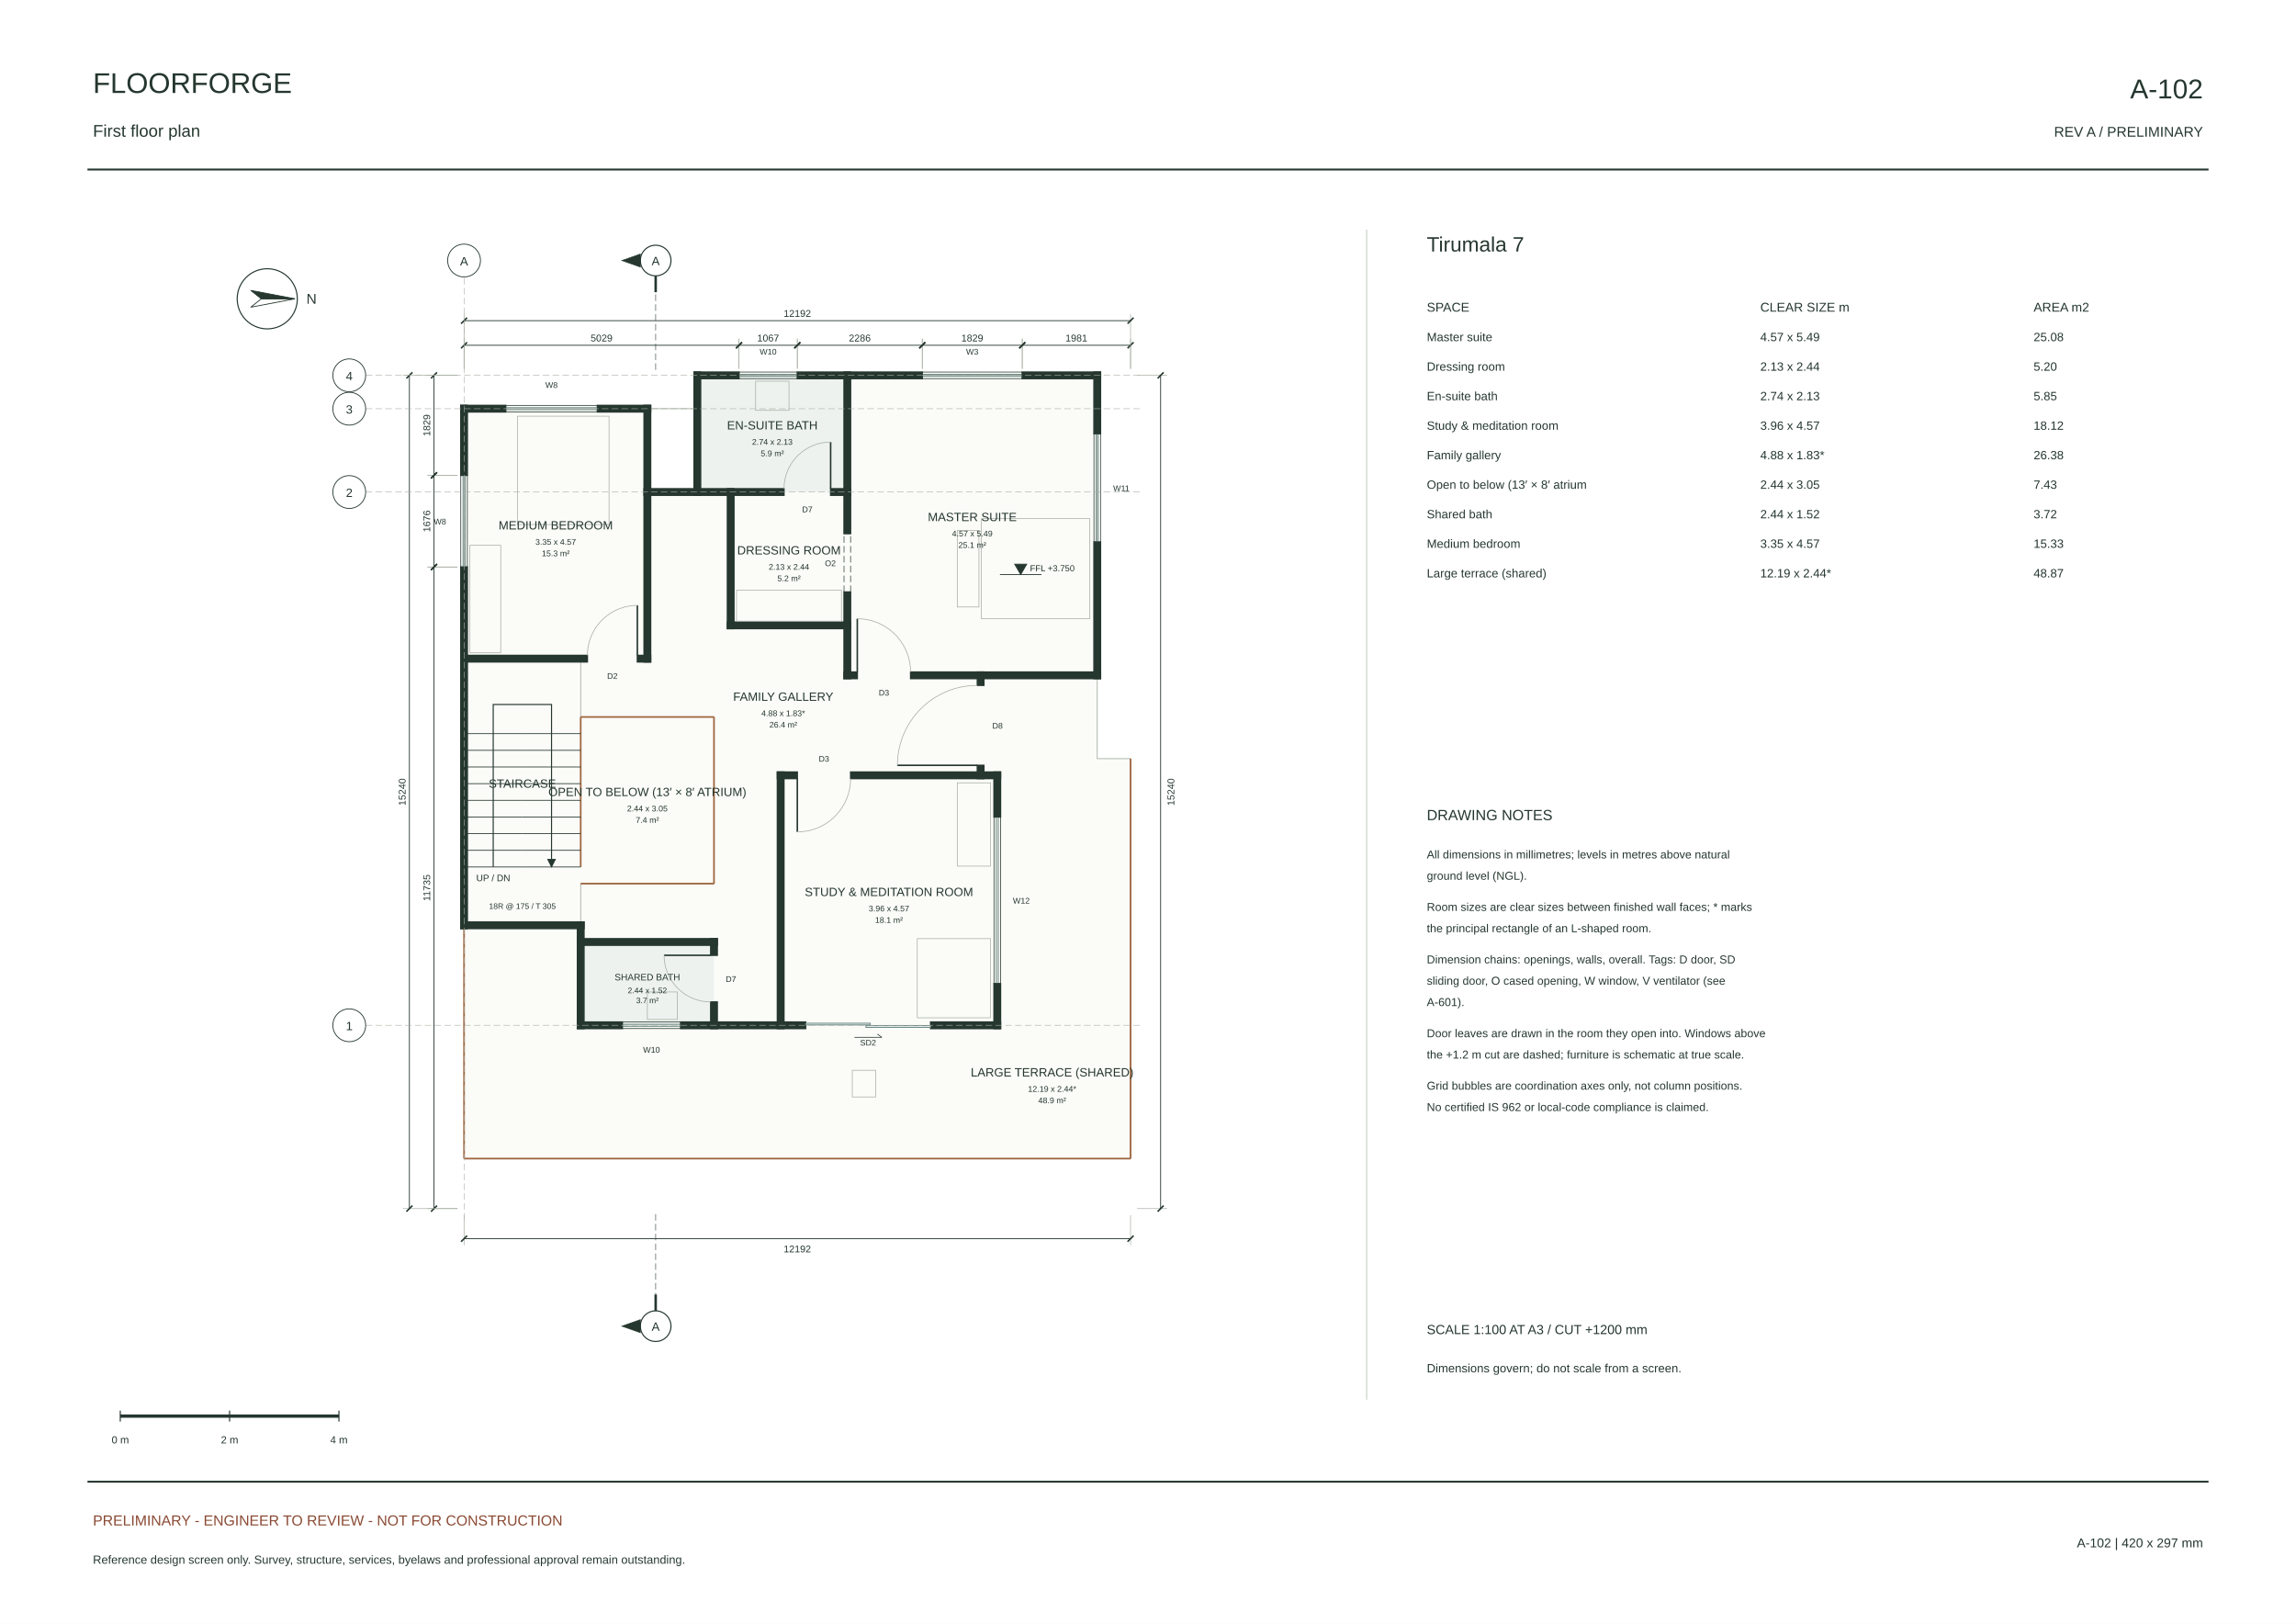
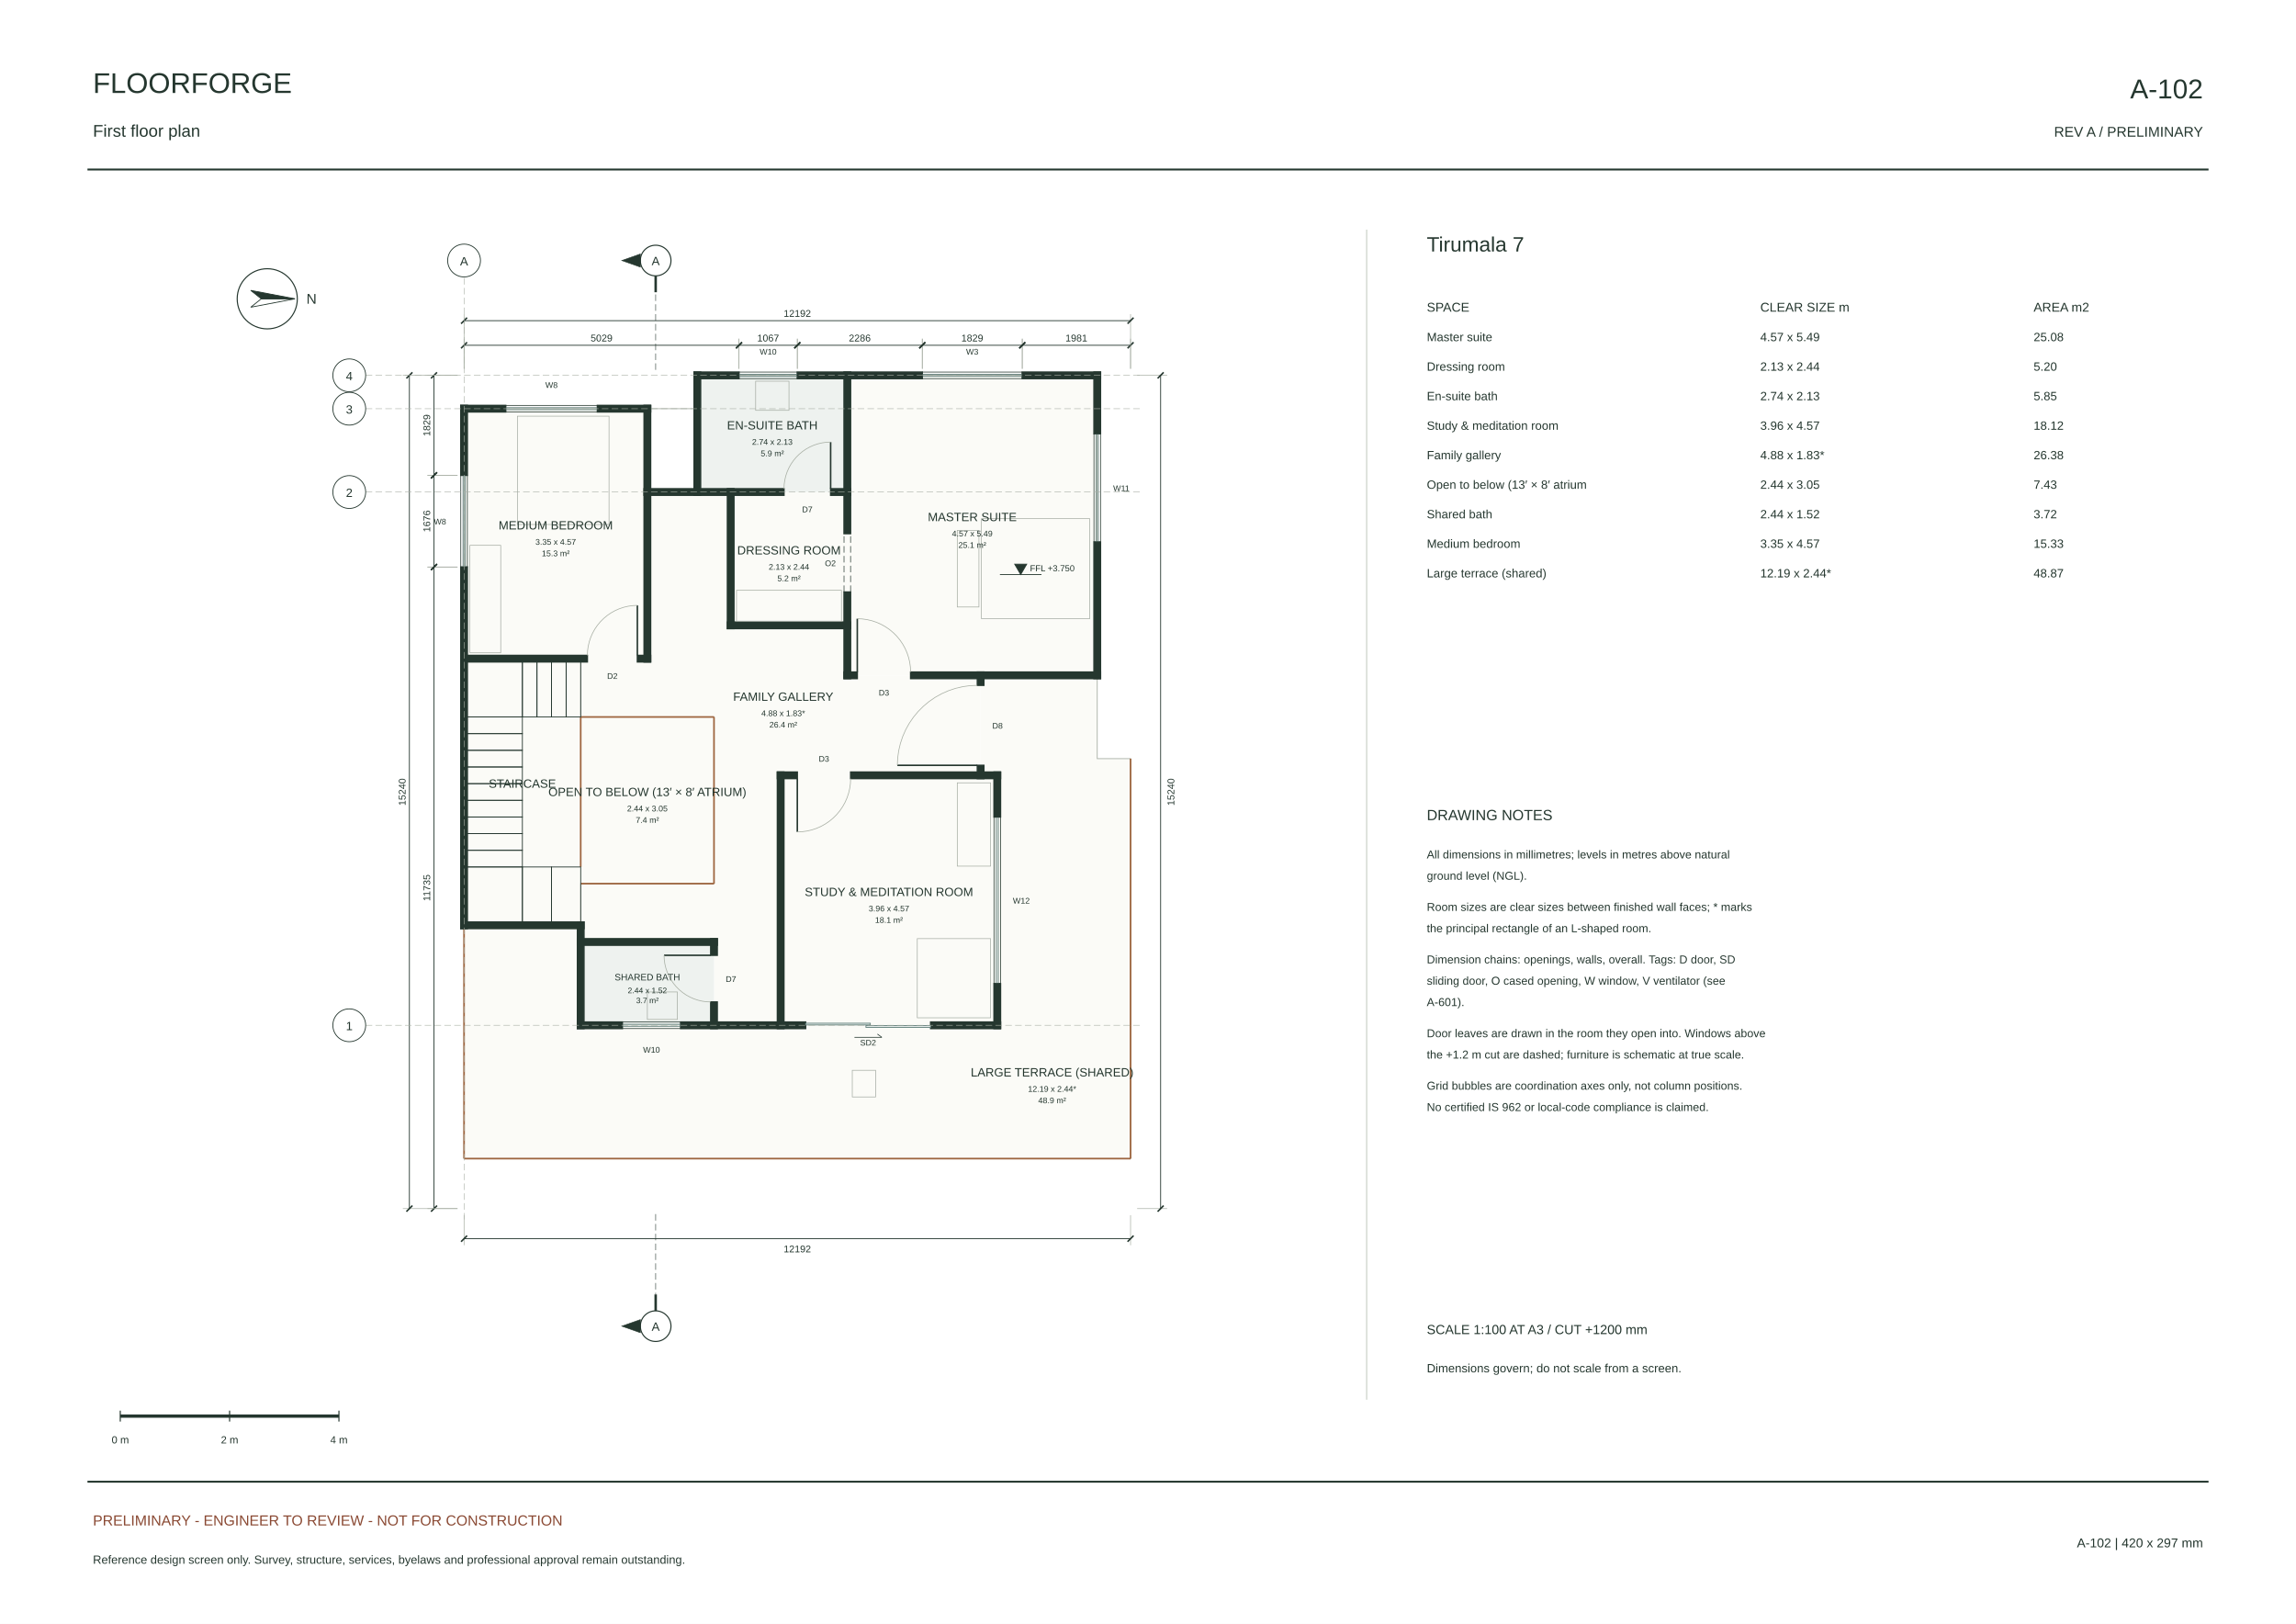
<svg xmlns="http://www.w3.org/2000/svg" width="420mm" height="297mm" viewBox="0 0 420 297">
  <rect width="420" height="297" fill="white" />
  <g font-family="Arial,Helvetica,sans-serif">
    <path d="M 16 31 H 404 M 16 271 H 404" stroke="#25372f" stroke-width=".35" />
    <text x="17" y="17" fill="#25372f" font-size="5.2" text-anchor="start">FLOORFORGE</text>
    <text x="17" y="25" fill="#25372f" font-size="3.1" text-anchor="start">First floor plan</text>
    <text x="403" y="18" fill="#25372f" font-size="5" text-anchor="end">A-102</text>
    <text x="403" y="25" fill="#25372f" font-size="2.6" text-anchor="end">REV A / PRELIMINARY</text>
    <polygon points="200.714,123.514 200.714,68.65 154.994,68.65 154.994,123.514" fill="#fbfbf7" stroke="none" stroke-width="0.2" />
    <polygon points="154.994,114.37 154.994,89.986 133.658,89.986 133.658,114.37" fill="#fbfbf7" stroke="none" stroke-width="0.2" />
    <polygon points="154.994,89.986 154.994,68.65 127.562,68.65 127.562,89.986" fill="#eef2ef" stroke="none" stroke-width="0.2" />
    <polygon points="182.426,187.522 182.426,141.802 142.802,141.802 142.802,187.522" fill="#fbfbf7" stroke="none" stroke-width="0.2" />
    <polygon points="106.226,161.614 130.61,161.614 130.61,141.802 130.61,131.134 106.226,131.134 106.226,120.466 118.418,120.466 118.418,89.986 133.658,89.986 133.658,114.37 154.994,114.37 154.994,123.514 179.378,123.514 179.378,141.802 142.802,141.802 142.802,187.522 130.61,187.522 130.61,172.282 106.226,172.282" fill="#fbfbf7" stroke="none" stroke-width="0.2" />
    <polygon points="130.61,161.614 130.61,131.134 106.226,131.134 106.226,161.614" fill="#fbfbf7" stroke="none" stroke-width="0.2" />
    <polygon points="130.61,187.522 130.61,172.282 106.226,172.282 106.226,187.522" fill="#eef2ef" stroke="none" stroke-width="0.2" />
    <polygon points="118.418,120.466 118.418,74.746 84.89,74.746 84.89,120.466" fill="#fbfbf7" stroke="none" stroke-width="0.2" />
    <polygon points="106.226,169.234 106.226,120.466 84.89,120.466 84.89,169.234" fill="#fbfbf7" stroke="none" stroke-width="0.2" />
    <polygon points="84.89,211.906 84.89,187.522 84.89,169.234 106.226,169.234 106.226,187.522 182.426,187.522 182.426,141.802 179.378,141.802 179.378,123.514 200.714,123.514 200.714,138.754 206.81,138.754 206.81,211.906 182.426,211.906" fill="#fbfbf7" stroke="none" stroke-width="0.2" />
    <polygon points="84.89,211.906 84.89,169.234 106.226,169.234 106.226,161.614 130.61,161.614 130.61,131.134 106.226,131.134 106.226,120.466 84.89,120.466 84.89,74.746 127.562,74.746 127.562,68.65 200.714,68.65 200.714,138.754 206.81,138.754 206.81,211.906 84.89,211.906" fill="none" stroke="#a8afa4" stroke-width="0.15" />
    <polyline points="130.61,131.134 130.61,161.614" fill="none" stroke="#9e653f" stroke-width="0.3" />
    <polyline points="130.61,131.134 106.226,131.134" fill="none" stroke="#9e653f" stroke-width="0.3" />
    <polyline points="130.61,161.614 106.226,161.614" fill="none" stroke="#9e653f" stroke-width="0.3" />
    <polyline points="106.226,131.134 106.226,158.566" fill="none" stroke="#9e653f" stroke-width="0.3" />
    <polyline points="206.81,211.906 84.89,211.906" fill="none" stroke="#9e653f" stroke-width="0.3" />
    <polyline points="206.81,138.754 206.81,211.906" fill="none" stroke="#9e653f" stroke-width="0.3" />
    <polyline points="84.89,169.234 84.89,211.906" fill="none" stroke="#9e653f" stroke-width="0.3" />
    <polygon points="201.314,69.25 186.998,69.25 186.998,68.05 200.714,68.05 201.314,68.05 201.314,69.25" fill="#25372f" stroke="#25372f" stroke-width="0.25" />
    <polygon points="126.962,69.25 126.962,68.05 135.182,68.05 135.182,69.25 127.562,69.25 126.962,69.25" fill="#25372f" stroke="#25372f" stroke-width="0.25" />
    <polygon points="168.71,68.05 168.71,69.25 145.85,69.25 145.85,68.05 168.71,68.05" fill="#25372f" stroke="#25372f" stroke-width="0.25" />
    <polygon points="119.018,74.146 119.018,75.346 109.274,75.346 109.274,74.146 118.418,74.146 119.018,74.146" fill="#25372f" stroke="#25372f" stroke-width="0.25" />
    <polygon points="84.89,75.346 84.29,75.346 84.29,74.146 92.51,74.146 92.51,75.346 84.89,75.346" fill="#25372f" stroke="#25372f" stroke-width="0.25" />
    <polygon points="155.594,89.386 155.594,90.586 151.946,90.586 151.946,89.386 154.994,89.386 155.594,89.386" fill="#25372f" stroke="#25372f" stroke-width="0.25" />
    <polygon points="118.418,90.586 117.818,90.586 117.818,89.386 143.412,89.386 143.412,90.586 118.418,90.586" fill="#25372f" stroke="#25372f" stroke-width="0.25" />
    <polygon points="154.994,113.77 155.594,113.77 155.594,114.97 133.658,114.97 133.058,114.97 133.058,113.77 154.994,113.77" fill="#25372f" stroke="#25372f" stroke-width="0.25" />
    <polygon points="119.018,119.866 119.018,121.066 116.589,121.066 116.589,119.866 118.418,119.866 119.018,119.866" fill="#25372f" stroke="#25372f" stroke-width="0.25" />
    <polygon points="84.89,121.066 84.29,121.066 84.29,119.866 107.445,119.866 107.445,121.066 84.89,121.066" fill="#25372f" stroke="#25372f" stroke-width="0.25" />
    <polygon points="201.314,122.914 201.314,124.114 166.576,124.114 166.576,122.914 200.714,122.914 201.314,122.914" fill="#25372f" stroke="#25372f" stroke-width="0.25" />
    <polygon points="154.994,124.114 154.394,124.114 154.394,122.914 156.823,122.914 156.823,124.114 154.994,124.114" fill="#25372f" stroke="#25372f" stroke-width="0.25" />
    <polygon points="183.026,141.202 183.026,142.402 155.604,142.402 155.604,141.202 182.426,141.202 183.026,141.202" fill="#25372f" stroke="#25372f" stroke-width="0.25" />
    <polygon points="142.802,142.402 142.202,142.402 142.202,141.202 145.85,141.202 145.85,142.402 142.802,142.402" fill="#25372f" stroke="#25372f" stroke-width="0.25" />
    <polygon points="106.226,168.634 106.826,168.634 106.826,169.834 84.89,169.834 84.29,169.834 84.29,168.634 106.226,168.634" fill="#25372f" stroke="#25372f" stroke-width="0.25" />
    <polygon points="130.61,171.682 131.21,171.682 131.21,172.882 106.226,172.882 105.626,172.882 105.626,171.682 130.61,171.682" fill="#25372f" stroke="#25372f" stroke-width="0.25" />
    <polygon points="183.026,188.122 170.234,188.122 170.234,186.922 182.426,186.922 183.026,186.922 183.026,188.122" fill="#25372f" stroke="#25372f" stroke-width="0.25" />
    <polygon points="105.626,188.122 105.626,186.922 113.846,186.922 113.846,188.122 106.226,188.122 105.626,188.122" fill="#25372f" stroke="#25372f" stroke-width="0.25" />
    <polygon points="147.374,186.922 147.374,188.122 124.514,188.122 124.514,186.922 147.374,186.922" fill="#25372f" stroke="#25372f" stroke-width="0.25" />
    <polygon points="200.114,68.05 201.314,68.05 201.314,79.318 200.114,79.318 200.114,68.65 200.114,68.05" fill="#25372f" stroke="#25372f" stroke-width="0.25" />
    <polygon points="201.314,123.514 201.314,124.114 200.114,124.114 200.114,99.13 201.314,99.13 201.314,123.514" fill="#25372f" stroke="#25372f" stroke-width="0.25" />
    <polygon points="181.826,141.202 183.026,141.202 183.026,149.422 181.826,149.422 181.826,141.802 181.826,141.202" fill="#25372f" stroke="#25372f" stroke-width="0.25" />
    <polygon points="183.026,187.522 183.026,188.122 181.826,188.122 181.826,179.902 183.026,179.902 183.026,187.522" fill="#25372f" stroke="#25372f" stroke-width="0.25" />
    <polygon points="178.778,122.914 179.978,122.914 179.978,125.343 178.778,125.343 178.778,123.514 178.778,122.914" fill="#25372f" stroke="#25372f" stroke-width="0.25" />
    <polygon points="179.978,141.802 179.978,142.402 178.778,142.402 178.778,139.973 179.978,139.973 179.978,141.802" fill="#25372f" stroke="#25372f" stroke-width="0.25" />
    <polygon points="154.394,68.05 155.594,68.05 155.594,97.606 154.394,97.606 154.394,68.65 154.394,68.05" fill="#25372f" stroke="#25372f" stroke-width="0.25" />
    <polygon points="155.594,123.514 155.594,124.114 154.394,124.114 154.394,108.274 155.594,108.274 155.594,123.514" fill="#25372f" stroke="#25372f" stroke-width="0.25" />
    <polygon points="142.202,141.802 142.202,141.202 143.402,141.202 143.402,187.522 143.402,188.122 142.202,188.122 142.202,141.802" fill="#25372f" stroke="#25372f" stroke-width="0.25" />
    <polygon points="133.058,89.986 133.058,89.386 134.258,89.386 134.258,114.37 134.258,114.97 133.058,114.97 133.058,89.986" fill="#25372f" stroke="#25372f" stroke-width="0.25" />
    <polygon points="130.01,171.682 131.21,171.682 131.21,174.72 130.01,174.72 130.01,172.282 130.01,171.682" fill="#25372f" stroke="#25372f" stroke-width="0.25" />
    <polygon points="131.21,187.522 131.21,188.122 130.01,188.122 130.01,183.255 131.21,183.255 131.21,187.522" fill="#25372f" stroke="#25372f" stroke-width="0.25" />
    <polygon points="126.962,68.65 126.962,68.05 128.162,68.05 128.162,89.986 128.162,90.586 126.962,90.586 126.962,68.65" fill="#25372f" stroke="#25372f" stroke-width="0.25" />
    <polygon points="117.818,74.746 117.818,74.146 119.018,74.146 119.018,120.466 119.018,121.066 117.818,121.066 117.818,74.746" fill="#25372f" stroke="#25372f" stroke-width="0.25" />
    <polygon points="105.626,169.234 105.626,168.634 106.826,168.634 106.826,187.522 106.826,188.122 105.626,188.122 105.626,169.234" fill="#25372f" stroke="#25372f" stroke-width="0.25" />
    <polygon points="84.29,74.146 85.49,74.146 85.49,86.938 84.29,86.938 84.29,74.746 84.29,74.146" fill="#25372f" stroke="#25372f" stroke-width="0.25" />
    <polygon points="85.49,169.234 85.49,169.834 84.29,169.834 84.29,103.702 85.49,103.702 85.49,169.234" fill="#25372f" stroke="#25372f" stroke-width="0.25" />
    <path d="M 156.823 122.914 L 156.823 113.16" fill="none" stroke="#25372f" stroke-width="0.28" />
    <polyline points="166.576,122.914 166.535,122.014 166.41,121.122 166.204,120.245 165.918,119.391 165.554,118.566 165.115,117.779 164.606,117.036 164.031,116.343 163.394,115.706 162.701,115.13 161.957,114.621 161.17,114.183 160.346,113.819 159.492,113.533 158.615,113.326 157.723,113.202 156.823,113.16" fill="none" stroke="#a8afa4" stroke-width="0.13" />
    <text x="161.7" y="127.214" fill="#25372f" font-size="1.5" text-anchor="middle">D3</text>
    <path d="M 154.394 108.274 L 154.394 97.606" fill="none" stroke="#25372f" stroke-width="0.12" stroke-dasharray="1.2 .6" />
    <path d="M 155.594 108.274 L 155.594 97.606" fill="none" stroke="#25372f" stroke-width="0.12" stroke-dasharray="1.2 .6" />
    <text x="151.894" y="103.54" fill="#25372f" font-size="1.5" text-anchor="middle">O2</text>
    <path d="M 151.946 89.386 L 151.946 80.852" fill="none" stroke="#25372f" stroke-width="0.28" />
    <polyline points="143.412,89.386 143.448,88.599 143.557,87.818 143.737,87.05 143.988,86.303 144.306,85.582 144.69,84.893 145.135,84.243 145.639,83.636 146.196,83.079 146.803,82.575 147.453,82.13 148.142,81.746 148.863,81.428 149.611,81.177 150.378,80.997 151.159,80.888 151.946,80.852" fill="none" stroke="#a8afa4" stroke-width="0.13" />
    <text x="147.679" y="93.686" fill="#25372f" font-size="1.5" text-anchor="middle">D7</text>
    <path d="M 178.778 139.973 L 164.148 139.973" fill="none" stroke="#25372f" stroke-width="0.28" />
    <polyline points="178.778,125.343 177.428,125.405 176.09,125.592 174.774,125.901 173.493,126.331 172.257,126.877 171.076,127.534 169.961,128.298 168.922,129.161 167.966,130.117 167.103,131.156 166.339,132.271 165.681,133.452 165.136,134.688 164.706,135.969 164.397,137.285 164.21,138.623 164.148,139.973" fill="none" stroke="#a8afa4" stroke-width="0.13" />
    <text x="182.478" y="133.258" fill="#25372f" font-size="1.5" text-anchor="middle">D8</text>
    <path d="M 145.85 142.402 L 145.85 152.156" fill="none" stroke="#25372f" stroke-width="0.28" />
    <polyline points="155.604,142.402 155.562,143.302 155.438,144.194 155.231,145.071 154.945,145.925 154.581,146.75 154.143,147.537 153.633,148.28 153.058,148.973 152.421,149.61 151.728,150.185 150.985,150.695 150.198,151.133 149.373,151.497 148.519,151.783 147.642,151.989 146.75,152.114 145.85,152.156" fill="none" stroke="#a8afa4" stroke-width="0.13" />
    <text x="150.727" y="139.302" fill="#25372f" font-size="1.5" text-anchor="middle">D3</text>
    <polygon points="147.374,187.462 159.204,187.462 159.204,187.142 147.374,187.142" fill="#e3ebea" stroke="#5f7d78" stroke-width="0.15" />
    <polygon points="158.404,187.902 170.234,187.902 170.234,187.582 158.404,187.582" fill="#e3ebea" stroke="#5f7d78" stroke-width="0.15" />
    <path d="M 156.304 189.722 L 161.304 189.722" fill="none" stroke="#25372f" stroke-width="0.13" />
    <path d="M 161.304 189.722 L 160.504 189.122" fill="none" stroke="#25372f" stroke-width="0.13" />
    <text x="158.804" y="191.222" fill="#25372f" font-size="1.5" text-anchor="middle">SD2</text>
    <path d="M 130.01 174.72 L 121.476 174.72" fill="none" stroke="#25372f" stroke-width="0.28" />
    <polyline points="130.01,183.255 129.222,183.218 128.442,183.109 127.674,182.929 126.927,182.679 126.206,182.36 125.517,181.976 124.867,181.531 124.26,181.027 123.703,180.47 123.199,179.863 122.754,179.213 122.37,178.524 122.052,177.803 121.801,177.056 121.621,176.289 121.512,175.508 121.476,174.72" fill="none" stroke="#a8afa4" stroke-width="0.13" />
    <text x="133.71" y="179.588" fill="#25372f" font-size="1.5" text-anchor="middle">D7</text>
    <path d="M 116.589 119.866 L 116.589 110.722" fill="none" stroke="#25372f" stroke-width="0.28" />
    <polyline points="107.445,119.866 107.484,119.022 107.601,118.186 107.794,117.364 108.063,116.563 108.404,115.79 108.815,115.052 109.292,114.356 109.832,113.706 110.429,113.109 111.079,112.569 111.775,112.092 112.513,111.681 113.286,111.34 114.087,111.071 114.909,110.878 115.746,110.761 116.589,110.722" fill="none" stroke="#a8afa4" stroke-width="0.13" />
    <text x="112.017" y="124.166" fill="#25372f" font-size="1.5" text-anchor="middle">D2</text>
    <path d="M 201.314 99.13 L 201.314 79.318" fill="none" stroke="#25372f" stroke-width="0.13" />
    <path d="M 200.114 99.13 L 200.114 79.318" fill="none" stroke="#25372f" stroke-width="0.13" />
    <path d="M 200.894 99.13 L 200.894 79.318" fill="none" stroke="#5f7d78" stroke-width="0.16" />
    <path d="M 200.534 99.13 L 200.534 79.318" fill="none" stroke="#5f7d78" stroke-width="0.16" />
    <path d="M 201.314 99.13 L 200.114 99.13" fill="none" stroke="#25372f" stroke-width="0.13" />
    <path d="M 201.314 79.318 L 200.114 79.318" fill="none" stroke="#25372f" stroke-width="0.13" />
    <text x="205.114" y="89.824" fill="#25372f" font-size="1.5" text-anchor="middle">W11</text>
    <path d="M 168.71 68.05 L 186.998 68.05" fill="none" stroke="#25372f" stroke-width="0.13" />
    <path d="M 168.71 69.25 L 186.998 69.25" fill="none" stroke="#25372f" stroke-width="0.13" />
    <path d="M 168.71 68.47 L 186.998 68.47" fill="none" stroke="#5f7d78" stroke-width="0.16" />
    <path d="M 168.71 68.83 L 186.998 68.83" fill="none" stroke="#5f7d78" stroke-width="0.16" />
    <path d="M 168.71 68.05 L 168.71 69.25" fill="none" stroke="#25372f" stroke-width="0.13" />
    <path d="M 186.998 68.05 L 186.998 69.25" fill="none" stroke="#25372f" stroke-width="0.13" />
    <text x="177.854" y="64.85" fill="#25372f" font-size="1.5" text-anchor="middle">W3</text>
    <path d="M 135.182 68.05 L 145.85 68.05" fill="none" stroke="#25372f" stroke-width="0.13" />
    <path d="M 135.182 69.25 L 145.85 69.25" fill="none" stroke="#25372f" stroke-width="0.13" />
    <path d="M 135.182 68.47 L 145.85 68.47" fill="none" stroke="#5f7d78" stroke-width="0.16" />
    <path d="M 135.182 68.83 L 145.85 68.83" fill="none" stroke="#5f7d78" stroke-width="0.16" />
    <path d="M 135.182 68.05 L 135.182 69.25" fill="none" stroke="#25372f" stroke-width="0.13" />
    <path d="M 145.85 68.05 L 145.85 69.25" fill="none" stroke="#25372f" stroke-width="0.13" />
    <text x="140.516" y="64.85" fill="#25372f" font-size="1.5" text-anchor="middle">W10</text>
    <path d="M 183.026 179.902 L 183.026 149.422" fill="none" stroke="#25372f" stroke-width="0.13" />
    <path d="M 181.826 179.902 L 181.826 149.422" fill="none" stroke="#25372f" stroke-width="0.13" />
    <path d="M 182.606 179.902 L 182.606 149.422" fill="none" stroke="#5f7d78" stroke-width="0.16" />
    <path d="M 182.246 179.902 L 182.246 149.422" fill="none" stroke="#5f7d78" stroke-width="0.16" />
    <path d="M 183.026 179.902 L 181.826 179.902" fill="none" stroke="#25372f" stroke-width="0.13" />
    <path d="M 183.026 149.422 L 181.826 149.422" fill="none" stroke="#25372f" stroke-width="0.13" />
    <text x="186.826" y="165.262" fill="#25372f" font-size="1.5" text-anchor="middle">W12</text>
    <path d="M 113.846 188.122 L 124.514 188.122" fill="none" stroke="#25372f" stroke-width="0.13" />
    <path d="M 113.846 186.922 L 124.514 186.922" fill="none" stroke="#25372f" stroke-width="0.13" />
    <path d="M 113.846 187.702 L 124.514 187.702" fill="none" stroke="#5f7d78" stroke-width="0.16" />
    <path d="M 113.846 187.342 L 124.514 187.342" fill="none" stroke="#5f7d78" stroke-width="0.16" />
    <path d="M 113.846 188.122 L 113.846 186.922" fill="none" stroke="#25372f" stroke-width="0.13" />
    <path d="M 124.514 188.122 L 124.514 186.922" fill="none" stroke="#25372f" stroke-width="0.13" />
    <text x="119.18" y="192.522" fill="#25372f" font-size="1.5" text-anchor="middle">W10</text>
    <path d="M 92.51 74.146 L 109.274 74.146" fill="none" stroke="#25372f" stroke-width="0.13" />
    <path d="M 92.51 75.346 L 109.274 75.346" fill="none" stroke="#25372f" stroke-width="0.13" />
    <path d="M 92.51 74.566 L 109.274 74.566" fill="none" stroke="#5f7d78" stroke-width="0.16" />
    <path d="M 92.51 74.926 L 109.274 74.926" fill="none" stroke="#5f7d78" stroke-width="0.16" />
    <path d="M 92.51 74.146 L 92.51 75.346" fill="none" stroke="#25372f" stroke-width="0.13" />
    <path d="M 109.274 74.146 L 109.274 75.346" fill="none" stroke="#25372f" stroke-width="0.13" />
    <text x="100.892" y="70.946" fill="#25372f" font-size="1.5" text-anchor="middle">W8</text>
    <path d="M 84.29 103.702 L 84.29 86.938" fill="none" stroke="#25372f" stroke-width="0.13" />
    <path d="M 85.49 103.702 L 85.49 86.938" fill="none" stroke="#25372f" stroke-width="0.13" />
    <path d="M 84.71 103.702 L 84.71 86.938" fill="none" stroke="#5f7d78" stroke-width="0.16" />
    <path d="M 85.07 103.702 L 85.07 86.938" fill="none" stroke="#5f7d78" stroke-width="0.16" />
    <path d="M 84.29 103.702 L 85.49 103.702" fill="none" stroke="#25372f" stroke-width="0.13" />
    <path d="M 84.29 86.938 L 85.49 86.938" fill="none" stroke="#25372f" stroke-width="0.13" />
    <text x="80.49" y="95.92" fill="#25372f" font-size="1.5" text-anchor="middle">W8</text>
-     <path d="M 84.89 158.566 L 95.558 158.566" fill="none" stroke="#25372f" stroke-width="0.14" />
-     <path d="M 95.558 158.566 L 106.226 158.566" fill="none" stroke="#25372f" stroke-width="0.14" />
-     <path d="M 84.89 155.518 L 95.558 155.518" fill="none" stroke="#25372f" stroke-width="0.14" />
-     <path d="M 95.558 155.518 L 106.226 155.518" fill="none" stroke="#25372f" stroke-width="0.14" />
-     <path d="M 84.89 152.47 L 95.558 152.47" fill="none" stroke="#25372f" stroke-width="0.14" />
-     <path d="M 95.558 152.47 L 106.226 152.47" fill="none" stroke="#25372f" stroke-width="0.14" />
-     <path d="M 84.89 149.422 L 95.558 149.422" fill="none" stroke="#25372f" stroke-width="0.14" />
-     <path d="M 95.558 149.422 L 106.226 149.422" fill="none" stroke="#25372f" stroke-width="0.14" />
-     <path d="M 84.89 146.374 L 95.558 146.374" fill="none" stroke="#25372f" stroke-width="0.14" />
-     <path d="M 95.558 146.374 L 106.226 146.374" fill="none" stroke="#25372f" stroke-width="0.14" />
-     <path d="M 84.89 143.326 L 95.558 143.326" fill="none" stroke="#25372f" stroke-width="0.14" />
-     <path d="M 95.558 143.326 L 106.226 143.326" fill="none" stroke="#25372f" stroke-width="0.14" />
-     <path d="M 84.89 140.278 L 95.558 140.278" fill="none" stroke="#25372f" stroke-width="0.14" />
-     <path d="M 95.558 140.278 L 106.226 140.278" fill="none" stroke="#25372f" stroke-width="0.14" />
-     <path d="M 84.89 137.23 L 95.558 137.23" fill="none" stroke="#25372f" stroke-width="0.14" />
-     <path d="M 95.558 137.23 L 106.226 137.23" fill="none" stroke="#25372f" stroke-width="0.14" />
-     <path d="M 84.89 134.182 L 95.558 134.182" fill="none" stroke="#25372f" stroke-width="0.14" />
-     <path d="M 95.558 134.182 L 106.226 134.182" fill="none" stroke="#25372f" stroke-width="0.14" />
-     <polyline points="90.224,158.566 90.224,128.848 100.892,128.848 100.892,158.566" fill="none" stroke="#25372f" stroke-width="0.2" />
-     <polygon points="100.192,157.166 101.592,157.166 100.892,158.566" fill="#25372f" stroke="#25372f" stroke-width="0.15" />
-     <text x="90.224" y="161.166" fill="#25372f" font-size="1.7" text-anchor="middle">UP / DN</text>
-     <text x="95.558" y="166.234" fill="#25372f" font-size="1.45" text-anchor="middle">18R @ 175 / T 305</text>
+     <polygon points="100.892,169.234 106.226,169.234 106.226,158.566 100.892,158.566" fill="none" stroke="#25372f" stroke-width="0.15" />
+     <polygon points="95.558,169.234 100.892,169.234 100.892,158.566 95.558,158.566" fill="none" stroke="#25372f" stroke-width="0.15" />
+     <polygon points="84.89,169.234 95.558,169.234 95.558,158.566 84.89,158.566" fill="none" stroke="#25372f" stroke-width="0.15" />
+     <polygon points="84.89,158.566 95.558,158.566 95.558,155.518 84.89,155.518" fill="none" stroke="#25372f" stroke-width="0.15" />
+     <polygon points="84.89,155.518 95.558,155.518 95.558,152.47 84.89,152.47" fill="none" stroke="#25372f" stroke-width="0.15" />
+     <polygon points="84.89,152.47 95.558,152.47 95.558,149.422 84.89,149.422" fill="none" stroke="#25372f" stroke-width="0.15" />
+     <polygon points="84.89,149.422 95.558,149.422 95.558,146.374 84.89,146.374" fill="none" stroke="#25372f" stroke-width="0.15" />
+     <polygon points="84.89,146.374 95.558,146.374 95.558,143.326 84.89,143.326" fill="none" stroke="#25372f" stroke-width="0.15" />
+     <polygon points="84.89,143.326 95.558,143.326 95.558,140.278 84.89,140.278" fill="none" stroke="#25372f" stroke-width="0.15" />
+     <polygon points="84.89,140.278 95.558,140.278 95.558,137.23 84.89,137.23" fill="none" stroke="#25372f" stroke-width="0.15" />
+     <polygon points="84.89,137.23 95.558,137.23 95.558,134.182 84.89,134.182" fill="none" stroke="#25372f" stroke-width="0.15" />
+     <polygon points="84.89,134.182 95.558,134.182 95.558,131.134 84.89,131.134" fill="none" stroke="#25372f" stroke-width="0.15" />
+     <polygon points="84.89,131.134 95.558,131.134 95.558,120.466 84.89,120.466" fill="none" stroke="#25372f" stroke-width="0.15" />
+     <polygon points="95.558,131.134 98.225,131.134 98.225,120.466 95.558,120.466" fill="none" stroke="#25372f" stroke-width="0.15" />
+     <polygon points="98.225,131.134 100.892,131.134 100.892,120.466 98.225,120.466" fill="none" stroke="#25372f" stroke-width="0.15" />
+     <polygon points="100.892,131.134 103.559,131.134 103.559,120.466 100.892,120.466" fill="none" stroke="#25372f" stroke-width="0.15" />
+     <polygon points="103.559,131.134 106.226,131.134 106.226,120.466 103.559,120.466" fill="none" stroke="#25372f" stroke-width="0.15" />
    <polygon points="199.342,113.151 199.342,94.863 179.53,94.863 179.53,113.151" fill="none" stroke="#a3aaa1" stroke-width="0.12" />
    <polygon points="179.073,111.017 179.073,96.996 175.111,96.996 175.111,111.017" fill="none" stroke="#a3aaa1" stroke-width="0.12" />
    <polygon points="153.927,113.608 153.927,107.969 134.725,107.969 134.725,113.608" fill="none" stroke="#a3aaa1" stroke-width="0.12" />
    <polygon points="144.326,75.051 144.326,69.717 138.23,69.717 138.23,75.051" fill="none" stroke="#a3aaa1" stroke-width="0.12" />
    <polygon points="123.904,186.455 123.904,181.426 118.418,181.426 118.418,186.455" fill="none" stroke="#a3aaa1" stroke-width="0.12" />
    <polygon points="181.207,158.414 181.207,143.174 175.111,143.174 175.111,158.414" fill="none" stroke="#a3aaa1" stroke-width="0.12" />
    <polygon points="181.207,186.15 181.207,171.672 167.796,171.672 167.796,186.15" fill="none" stroke="#a3aaa1" stroke-width="0.12" />
    <polygon points="111.408,95.93 111.408,76.118 94.644,76.118 94.644,95.93" fill="none" stroke="#a3aaa1" stroke-width="0.12" />
    <polygon points="91.596,119.399 91.596,99.74 85.957,99.74 85.957,119.399" fill="none" stroke="#a3aaa1" stroke-width="0.12" />
    <polygon points="160.176,200.628 160.176,195.752 155.908,195.752 155.908,200.628" fill="none" stroke="#a3aaa1" stroke-width="0.12" />
    <text x="177.854" y="95.312" fill="#25372f" font-size="2.2" text-anchor="middle">MASTER SUITE</text>
    <text x="177.854" y="98.107" fill="#25372f" font-size="1.5" text-anchor="middle">4.57 x 5.49</text>
    <text x="177.854" y="100.207" fill="#25372f" font-size="1.5" text-anchor="middle">25.1 m²</text>
    <text x="144.326" y="101.408" fill="#25372f" font-size="2.2" text-anchor="middle">DRESSING ROOM</text>
    <text x="144.326" y="104.203" fill="#25372f" font-size="1.5" text-anchor="middle">2.13 x 2.44</text>
    <text x="144.326" y="106.303" fill="#25372f" font-size="1.5" text-anchor="middle">5.2 m²</text>
    <text x="141.278" y="78.548" fill="#25372f" font-size="2.2" text-anchor="middle">EN-SUITE BATH</text>
    <text x="141.278" y="81.343" fill="#25372f" font-size="1.5" text-anchor="middle">2.74 x 2.13</text>
    <text x="141.278" y="83.443" fill="#25372f" font-size="1.5" text-anchor="middle">5.9 m²</text>
    <text x="162.614" y="163.892" fill="#25372f" font-size="2.2" text-anchor="middle">STUDY &amp; MEDITATION ROOM</text>
    <text x="162.614" y="166.687" fill="#25372f" font-size="1.5" text-anchor="middle">3.96 x 4.57</text>
    <text x="162.614" y="168.787" fill="#25372f" font-size="1.5" text-anchor="middle">18.1 m²</text>
    <text x="143.278" y="128.173" fill="#25372f" font-size="2.2" text-anchor="middle">FAMILY GALLERY</text>
    <text x="143.278" y="130.968" fill="#25372f" font-size="1.5" text-anchor="middle">4.88 x 1.83*</text>
    <text x="143.278" y="133.068" fill="#25372f" font-size="1.5" text-anchor="middle">26.4 m²</text>
    <text x="118.418" y="145.604" fill="#25372f" font-size="2.2" text-anchor="middle">OPEN TO BELOW (13′ × 8′ ATRIUM)</text>
    <text x="118.418" y="148.399" fill="#25372f" font-size="1.5" text-anchor="middle">2.44 x 3.05</text>
    <text x="118.418" y="150.499" fill="#25372f" font-size="1.5" text-anchor="middle">7.4 m²</text>
    <text x="118.418" y="179.307" fill="#25372f" font-size="1.7" text-anchor="middle">SHARED BATH</text>
    <text x="118.418" y="181.657" fill="#25372f" font-size="1.45" text-anchor="middle">2.44 x 1.52</text>
    <text x="118.418" y="183.477" fill="#25372f" font-size="1.45" text-anchor="middle">3.7 m²</text>
    <text x="101.654" y="96.836" fill="#25372f" font-size="2.2" text-anchor="middle">MEDIUM BEDROOM</text>
    <text x="101.654" y="99.631" fill="#25372f" font-size="1.5" text-anchor="middle">3.35 x 4.57</text>
    <text x="101.654" y="101.731" fill="#25372f" font-size="1.5" text-anchor="middle">15.3 m²</text>
    <text x="95.558" y="144.08" fill="#25372f" font-size="2.2" text-anchor="middle">STAIRCASE</text>
    <text x="192.463" y="196.884" fill="#25372f" font-size="2.2" text-anchor="middle">LARGE TERRACE (SHARED)</text>
    <text x="192.463" y="199.679" fill="#25372f" font-size="1.5" text-anchor="middle">12.19 x 2.44*</text>
    <text x="192.463" y="201.779" fill="#25372f" font-size="1.5" text-anchor="middle">48.9 m²</text>
    <path d="M 84.89 222.25 L 84.89 227.75" fill="none" stroke="#a8afa4" stroke-width="0.12" />
    <path d="M 206.81 222.25 L 206.81 227.75" fill="none" stroke="#a8afa4" stroke-width="0.12" />
    <path d="M 84.89 226.55 L 206.81 226.55" fill="none" stroke="#25372f" stroke-width="0.15" />
    <path d="M 84.34 227.1 L 85.44 226" fill="none" stroke="#25372f" stroke-width="0.28" />
    <path d="M 206.26 227.1 L 207.36 226" fill="none" stroke="#25372f" stroke-width="0.28" />
    <text x="145.85" y="229.05" fill="#25372f" font-size="1.8" text-anchor="middle">12192</text>
    <path d="M 84.89 67.45 L 84.89 61.95" fill="none" stroke="#a8afa4" stroke-width="0.12" />
    <path d="M 135.182 67.45 L 135.182 61.95" fill="none" stroke="#a8afa4" stroke-width="0.12" />
    <path d="M 84.89 63.15 L 135.182 63.15" fill="none" stroke="#25372f" stroke-width="0.15" />
    <path d="M 84.34 63.7 L 85.44 62.6" fill="none" stroke="#25372f" stroke-width="0.28" />
    <path d="M 134.632 63.7 L 135.732 62.6" fill="none" stroke="#25372f" stroke-width="0.28" />
    <text x="110.036" y="62.45" fill="#25372f" font-size="1.8" text-anchor="middle">5029</text>
    <path d="M 135.182 67.45 L 135.182 61.95" fill="none" stroke="#a8afa4" stroke-width="0.12" />
    <path d="M 145.85 67.45 L 145.85 61.95" fill="none" stroke="#a8afa4" stroke-width="0.12" />
    <path d="M 135.182 63.15 L 145.85 63.15" fill="none" stroke="#25372f" stroke-width="0.15" />
    <path d="M 134.632 63.7 L 135.732 62.6" fill="none" stroke="#25372f" stroke-width="0.28" />
    <path d="M 145.3 63.7 L 146.4 62.6" fill="none" stroke="#25372f" stroke-width="0.28" />
    <text x="140.516" y="62.45" fill="#25372f" font-size="1.8" text-anchor="middle">1067</text>
    <path d="M 145.85 67.45 L 145.85 61.95" fill="none" stroke="#a8afa4" stroke-width="0.12" />
    <path d="M 168.71 67.45 L 168.71 61.95" fill="none" stroke="#a8afa4" stroke-width="0.12" />
    <path d="M 145.85 63.15 L 168.71 63.15" fill="none" stroke="#25372f" stroke-width="0.15" />
    <path d="M 145.3 63.7 L 146.4 62.6" fill="none" stroke="#25372f" stroke-width="0.28" />
    <path d="M 168.16 63.7 L 169.26 62.6" fill="none" stroke="#25372f" stroke-width="0.28" />
    <text x="157.28" y="62.45" fill="#25372f" font-size="1.8" text-anchor="middle">2286</text>
    <path d="M 168.71 67.45 L 168.71 61.95" fill="none" stroke="#a8afa4" stroke-width="0.12" />
    <path d="M 186.998 67.45 L 186.998 61.95" fill="none" stroke="#a8afa4" stroke-width="0.12" />
    <path d="M 168.71 63.15 L 186.998 63.15" fill="none" stroke="#25372f" stroke-width="0.15" />
    <path d="M 168.16 63.7 L 169.26 62.6" fill="none" stroke="#25372f" stroke-width="0.28" />
    <path d="M 186.448 63.7 L 187.548 62.6" fill="none" stroke="#25372f" stroke-width="0.28" />
    <text x="177.854" y="62.45" fill="#25372f" font-size="1.8" text-anchor="middle">1829</text>
    <path d="M 186.998 67.45 L 186.998 61.95" fill="none" stroke="#a8afa4" stroke-width="0.12" />
    <path d="M 206.81 67.45 L 206.81 61.95" fill="none" stroke="#a8afa4" stroke-width="0.12" />
    <path d="M 186.998 63.15 L 206.81 63.15" fill="none" stroke="#25372f" stroke-width="0.15" />
    <path d="M 186.448 63.7 L 187.548 62.6" fill="none" stroke="#25372f" stroke-width="0.28" />
    <path d="M 206.26 63.7 L 207.36 62.6" fill="none" stroke="#25372f" stroke-width="0.28" />
    <text x="196.904" y="62.45" fill="#25372f" font-size="1.8" text-anchor="middle">1981</text>
    <path d="M 84.89 67.45 L 84.89 57.45" fill="none" stroke="#a8afa4" stroke-width="0.12" />
    <path d="M 206.81 67.45 L 206.81 57.45" fill="none" stroke="#a8afa4" stroke-width="0.12" />
    <path d="M 84.89 58.65 L 206.81 58.65" fill="none" stroke="#25372f" stroke-width="0.15" />
    <path d="M 84.34 59.2 L 85.44 58.1" fill="none" stroke="#25372f" stroke-width="0.28" />
    <path d="M 206.26 59.2 L 207.36 58.1" fill="none" stroke="#25372f" stroke-width="0.28" />
    <text x="145.85" y="57.95" fill="#25372f" font-size="1.8" text-anchor="middle">12192</text>
    <path d="M 83.69 221.05 L 78.19 221.05" fill="none" stroke="#a8afa4" stroke-width="0.12" />
    <path d="M 83.69 103.702 L 78.19 103.702" fill="none" stroke="#a8afa4" stroke-width="0.12" />
    <path d="M 79.39 221.05 L 79.39 103.702" fill="none" stroke="#25372f" stroke-width="0.15" />
    <path d="M 78.84 221.6 L 79.94 220.5" fill="none" stroke="#25372f" stroke-width="0.28" />
    <path d="M 78.84 104.252 L 79.94 103.152" fill="none" stroke="#25372f" stroke-width="0.28" />
    <text x="78.69" y="162.376" fill="#25372f" font-size="1.8" text-anchor="middle" transform="rotate(-90.0 78.69 162.376)">11735</text>
    <path d="M 83.69 103.702 L 78.19 103.702" fill="none" stroke="#a8afa4" stroke-width="0.12" />
    <path d="M 83.69 86.938 L 78.19 86.938" fill="none" stroke="#a8afa4" stroke-width="0.12" />
    <path d="M 79.39 103.702 L 79.39 86.938" fill="none" stroke="#25372f" stroke-width="0.15" />
    <path d="M 78.84 104.252 L 79.94 103.152" fill="none" stroke="#25372f" stroke-width="0.28" />
    <path d="M 78.84 87.488 L 79.94 86.388" fill="none" stroke="#25372f" stroke-width="0.28" />
    <text x="78.69" y="95.32" fill="#25372f" font-size="1.8" text-anchor="middle" transform="rotate(-90.0 78.69 95.32)">1676</text>
    <path d="M 83.69 86.938 L 78.19 86.938" fill="none" stroke="#a8afa4" stroke-width="0.12" />
    <path d="M 83.69 68.65 L 78.19 68.65" fill="none" stroke="#a8afa4" stroke-width="0.12" />
    <path d="M 79.39 86.938 L 79.39 68.65" fill="none" stroke="#25372f" stroke-width="0.15" />
    <path d="M 78.84 87.488 L 79.94 86.388" fill="none" stroke="#25372f" stroke-width="0.28" />
    <path d="M 78.84 69.2 L 79.94 68.1" fill="none" stroke="#25372f" stroke-width="0.28" />
    <text x="78.69" y="77.794" fill="#25372f" font-size="1.8" text-anchor="middle" transform="rotate(-90.0 78.69 77.794)">1829</text>
    <path d="M 83.69 221.05 L 73.69 221.05" fill="none" stroke="#a8afa4" stroke-width="0.12" />
    <path d="M 83.69 68.65 L 73.69 68.65" fill="none" stroke="#a8afa4" stroke-width="0.12" />
    <path d="M 74.89 221.05 L 74.89 68.65" fill="none" stroke="#25372f" stroke-width="0.15" />
    <path d="M 74.34 221.6 L 75.44 220.5" fill="none" stroke="#25372f" stroke-width="0.28" />
    <path d="M 74.34 69.2 L 75.44 68.1" fill="none" stroke="#25372f" stroke-width="0.28" />
    <text x="74.19" y="144.85" fill="#25372f" font-size="1.8" text-anchor="middle" transform="rotate(-90.0 74.19 144.85)">15240</text>
    <path d="M 208.01 221.05 L 213.51 221.05" fill="none" stroke="#a8afa4" stroke-width="0.12" />
    <path d="M 208.01 68.65 L 213.51 68.65" fill="none" stroke="#a8afa4" stroke-width="0.12" />
    <path d="M 212.31 221.05 L 212.31 68.65" fill="none" stroke="#25372f" stroke-width="0.15" />
    <path d="M 211.76 221.6 L 212.86 220.5" fill="none" stroke="#25372f" stroke-width="0.28" />
    <path d="M 211.76 69.2 L 212.86 68.1" fill="none" stroke="#25372f" stroke-width="0.28" />
    <text x="214.81" y="144.85" fill="#25372f" font-size="1.8" text-anchor="middle" transform="rotate(-90.0 214.81 144.85)">15240</text>
    <path d="M 84.89 223.05 L 84.89 50.65" fill="none" stroke="#a8afa4" stroke-width="0.1" stroke-dasharray="1.2 .6" />
    <circle cx="84.89" cy="47.65" r="3" fill="none" stroke="#25372f" stroke-width="0.15" />
    <text x="84.89" y="48.55" fill="#25372f" font-size="2.2" text-anchor="middle">A</text>
    <path d="M 66.89 187.52 L 208.81 187.52" fill="none" stroke="#a8afa4" stroke-width="0.1" stroke-dasharray="1.2 .6" />
    <circle cx="63.89" cy="187.52" r="3" fill="none" stroke="#25372f" stroke-width="0.15" />
    <text x="63.89" y="188.42" fill="#25372f" font-size="2.2" text-anchor="middle">1</text>
    <path d="M 66.89 89.99 L 208.81 89.99" fill="none" stroke="#a8afa4" stroke-width="0.1" stroke-dasharray="1.2 .6" />
    <circle cx="63.89" cy="89.99" r="3" fill="none" stroke="#25372f" stroke-width="0.15" />
    <text x="63.89" y="90.89" fill="#25372f" font-size="2.2" text-anchor="middle">2</text>
    <path d="M 66.89 74.75 L 208.81 74.75" fill="none" stroke="#a8afa4" stroke-width="0.1" stroke-dasharray="1.2 .6" />
    <circle cx="63.89" cy="74.75" r="3" fill="none" stroke="#25372f" stroke-width="0.15" />
    <text x="63.89" y="75.65" fill="#25372f" font-size="2.2" text-anchor="middle">3</text>
    <path d="M 66.89 68.65 L 208.81 68.65" fill="none" stroke="#a8afa4" stroke-width="0.1" stroke-dasharray="1.2 .6" />
    <circle cx="63.89" cy="68.65" r="3" fill="none" stroke="#25372f" stroke-width="0.15" />
    <text x="63.89" y="69.55" fill="#25372f" font-size="2.2" text-anchor="middle">4</text>
    <polygon points="185.614,103.182 187.814,103.182 186.714,105.082" fill="#25372f" stroke="#25372f" stroke-width="0.15" />
    <path d="M 182.914 105.082 L 190.514 105.082" fill="none" stroke="#25372f" stroke-width="0.15" />
    <text x="188.414" y="104.482" fill="#25372f" font-size="1.6" text-anchor="start">FFL +3.750</text>
    <path d="M 119.94 222.05 L 119.94 236.75" fill="none" stroke="#25372f" stroke-width="0.1" stroke-dasharray="1.2 .6" />
    <path d="M 119.94 236.75 L 119.94 239.75" fill="none" stroke="#25372f" stroke-width="0.45" />
    <circle cx="119.94" cy="242.55" r="2.8" fill="none" stroke="#25372f" stroke-width="0.2" />
    <text x="119.94" y="243.4" fill="#25372f" font-size="2.2" text-anchor="middle">A</text>
    <polygon points="117.14,243.75 113.74,242.55 117.14,241.35" fill="#25372f" stroke="#25372f" stroke-width="0.1" />
    <path d="M 119.94 67.65 L 119.94 53.45" fill="none" stroke="#25372f" stroke-width="0.1" stroke-dasharray="1.2 .6" />
    <path d="M 119.94 53.45 L 119.94 50.45" fill="none" stroke="#25372f" stroke-width="0.45" />
    <circle cx="119.94" cy="47.65" r="2.8" fill="none" stroke="#25372f" stroke-width="0.2" />
    <text x="119.94" y="48.5" fill="#25372f" font-size="2.2" text-anchor="middle">A</text>
    <polygon points="117.14,46.45 113.74,47.65 117.14,48.85" fill="#25372f" stroke="#25372f" stroke-width="0.1" />
    <circle cx="48.89" cy="54.65" r="5.5" fill="none" stroke="#25372f" stroke-width="0.2" />
    <polygon points="53.95,54.65 45.865,53.11 47.79,54.65" fill="#25372f" stroke="#25372f" stroke-width="0.15" />
    <polygon points="53.95,54.65 45.865,56.19 47.79,54.65" fill="none" stroke="#25372f" stroke-width="0.15" />
    <text x="56.99" y="55.55" fill="#25372f" font-size="2.6" text-anchor="middle">N</text>
    <path d="M 250 42 V 256" stroke="#c9d0c7" stroke-width=".2" />
    <text x="261" y="46" fill="#25372f" font-size="3.8" text-anchor="start">Tirumala 7</text>
    <text x="261" y="57" fill="#25372f" font-size="2.35" text-anchor="start">SPACE</text>
    <text x="322" y="57" fill="#25372f" font-size="2.35" text-anchor="start">CLEAR SIZE m</text>
    <text x="372" y="57" fill="#25372f" font-size="2.35" text-anchor="start">AREA m2</text>
    <text x="261" y="62.4" fill="#25372f" font-size="2.2" text-anchor="start">Master suite</text>
    <text x="322" y="62.4" fill="#25372f" font-size="2.2" text-anchor="start">4.57 x 5.49</text>
    <text x="372" y="62.4" fill="#25372f" font-size="2.2" text-anchor="start">25.08</text>
    <text x="261" y="67.8" fill="#25372f" font-size="2.2" text-anchor="start">Dressing room</text>
    <text x="322" y="67.8" fill="#25372f" font-size="2.2" text-anchor="start">2.13 x 2.44</text>
    <text x="372" y="67.8" fill="#25372f" font-size="2.2" text-anchor="start">5.20</text>
    <text x="261" y="73.2" fill="#25372f" font-size="2.2" text-anchor="start">En-suite bath</text>
    <text x="322" y="73.2" fill="#25372f" font-size="2.2" text-anchor="start">2.74 x 2.13</text>
    <text x="372" y="73.2" fill="#25372f" font-size="2.2" text-anchor="start">5.85</text>
    <text x="261" y="78.6" fill="#25372f" font-size="2.2" text-anchor="start">Study &amp; meditation room</text>
    <text x="322" y="78.6" fill="#25372f" font-size="2.2" text-anchor="start">3.96 x 4.57</text>
    <text x="372" y="78.6" fill="#25372f" font-size="2.2" text-anchor="start">18.12</text>
    <text x="261" y="84" fill="#25372f" font-size="2.2" text-anchor="start">Family gallery</text>
    <text x="322" y="84" fill="#25372f" font-size="2.2" text-anchor="start">4.88 x 1.83*</text>
    <text x="372" y="84" fill="#25372f" font-size="2.2" text-anchor="start">26.38</text>
    <text x="261" y="89.4" fill="#25372f" font-size="2.2" text-anchor="start">Open to below (13′ × 8′ atrium</text>
    <text x="322" y="89.4" fill="#25372f" font-size="2.2" text-anchor="start">2.44 x 3.05</text>
    <text x="372" y="89.4" fill="#25372f" font-size="2.2" text-anchor="start">7.43</text>
    <text x="261" y="94.8" fill="#25372f" font-size="2.2" text-anchor="start">Shared bath</text>
    <text x="322" y="94.8" fill="#25372f" font-size="2.2" text-anchor="start">2.44 x 1.52</text>
    <text x="372" y="94.8" fill="#25372f" font-size="2.2" text-anchor="start">3.72</text>
    <text x="261" y="100.2" fill="#25372f" font-size="2.2" text-anchor="start">Medium bedroom</text>
    <text x="322" y="100.2" fill="#25372f" font-size="2.2" text-anchor="start">3.35 x 4.57</text>
    <text x="372" y="100.2" fill="#25372f" font-size="2.2" text-anchor="start">15.33</text>
    <text x="261" y="105.6" fill="#25372f" font-size="2.2" text-anchor="start">Large terrace (shared)</text>
    <text x="322" y="105.6" fill="#25372f" font-size="2.2" text-anchor="start">12.19 x 2.44*</text>
    <text x="372" y="105.6" fill="#25372f" font-size="2.2" text-anchor="start">48.87</text>
    <text x="261" y="150" fill="#25372f" font-size="2.7" text-anchor="start">DRAWING NOTES</text>
    <text x="261" y="157" fill="#25372f" font-size="2.1" text-anchor="start">All dimensions in millimetres; levels in metres above natural</text>
    <text x="261" y="160.9" fill="#25372f" font-size="2.1" text-anchor="start">ground level (NGL).</text>
    <text x="261" y="166.6" fill="#25372f" font-size="2.1" text-anchor="start">Room sizes are clear sizes between finished wall faces; * marks</text>
    <text x="261" y="170.5" fill="#25372f" font-size="2.1" text-anchor="start">the principal rectangle of an L-shaped room.</text>
    <text x="261" y="176.2" fill="#25372f" font-size="2.1" text-anchor="start">Dimension chains: openings, walls, overall. Tags: D door, SD</text>
    <text x="261" y="180.1" fill="#25372f" font-size="2.1" text-anchor="start">sliding door, O cased opening, W window, V ventilator (see</text>
    <text x="261" y="184" fill="#25372f" font-size="2.1" text-anchor="start">A-601).</text>
    <text x="261" y="189.7" fill="#25372f" font-size="2.1" text-anchor="start">Door leaves are drawn in the room they open into. Windows above</text>
    <text x="261" y="193.6" fill="#25372f" font-size="2.1" text-anchor="start">the +1.2 m cut are dashed; furniture is schematic at true scale.</text>
    <text x="261" y="199.3" fill="#25372f" font-size="2.1" text-anchor="start">Grid bubbles are coordination axes only, not column positions.</text>
    <text x="261" y="203.2" fill="#25372f" font-size="2.1" text-anchor="start">No certified IS 962 or local-code compliance is claimed.</text>
    <text x="261" y="244" fill="#25372f" font-size="2.4" text-anchor="start">SCALE 1:100 AT A3 / CUT +1200 mm</text>
    <text x="261" y="251" fill="#25372f" font-size="2.2" text-anchor="start">Dimensions govern; do not scale from a screen.</text>
    <path d="M 22 259 H 62.0" stroke="#25372f" stroke-width=".6" />
    <path d="M 22.0 258 V 260" stroke="#25372f" stroke-width=".2" />
    <text x="22" y="264" fill="#25372f" font-size="1.9" text-anchor="middle">0 m</text>
    <path d="M 42.0 258 V 260" stroke="#25372f" stroke-width=".2" />
    <text x="42" y="264" fill="#25372f" font-size="1.9" text-anchor="middle">2 m</text>
    <path d="M 62.0 258 V 260" stroke="#25372f" stroke-width=".2" />
    <text x="62" y="264" fill="#25372f" font-size="1.9" text-anchor="middle">4 m</text>
    <text x="17" y="279" fill="#8a4933" font-size="2.65" text-anchor="start">PRELIMINARY - ENGINEER TO REVIEW - NOT FOR CONSTRUCTION</text>
    <text x="17" y="286" fill="#25372f" font-size="2.15" text-anchor="start">Reference design screen only. Survey, structure, services, byelaws and professional approval remain outstanding.</text>
    <text x="403" y="283" fill="#25372f" font-size="2.35" text-anchor="end">A-102  |  420 x 297 mm</text>
  </g>
</svg>
